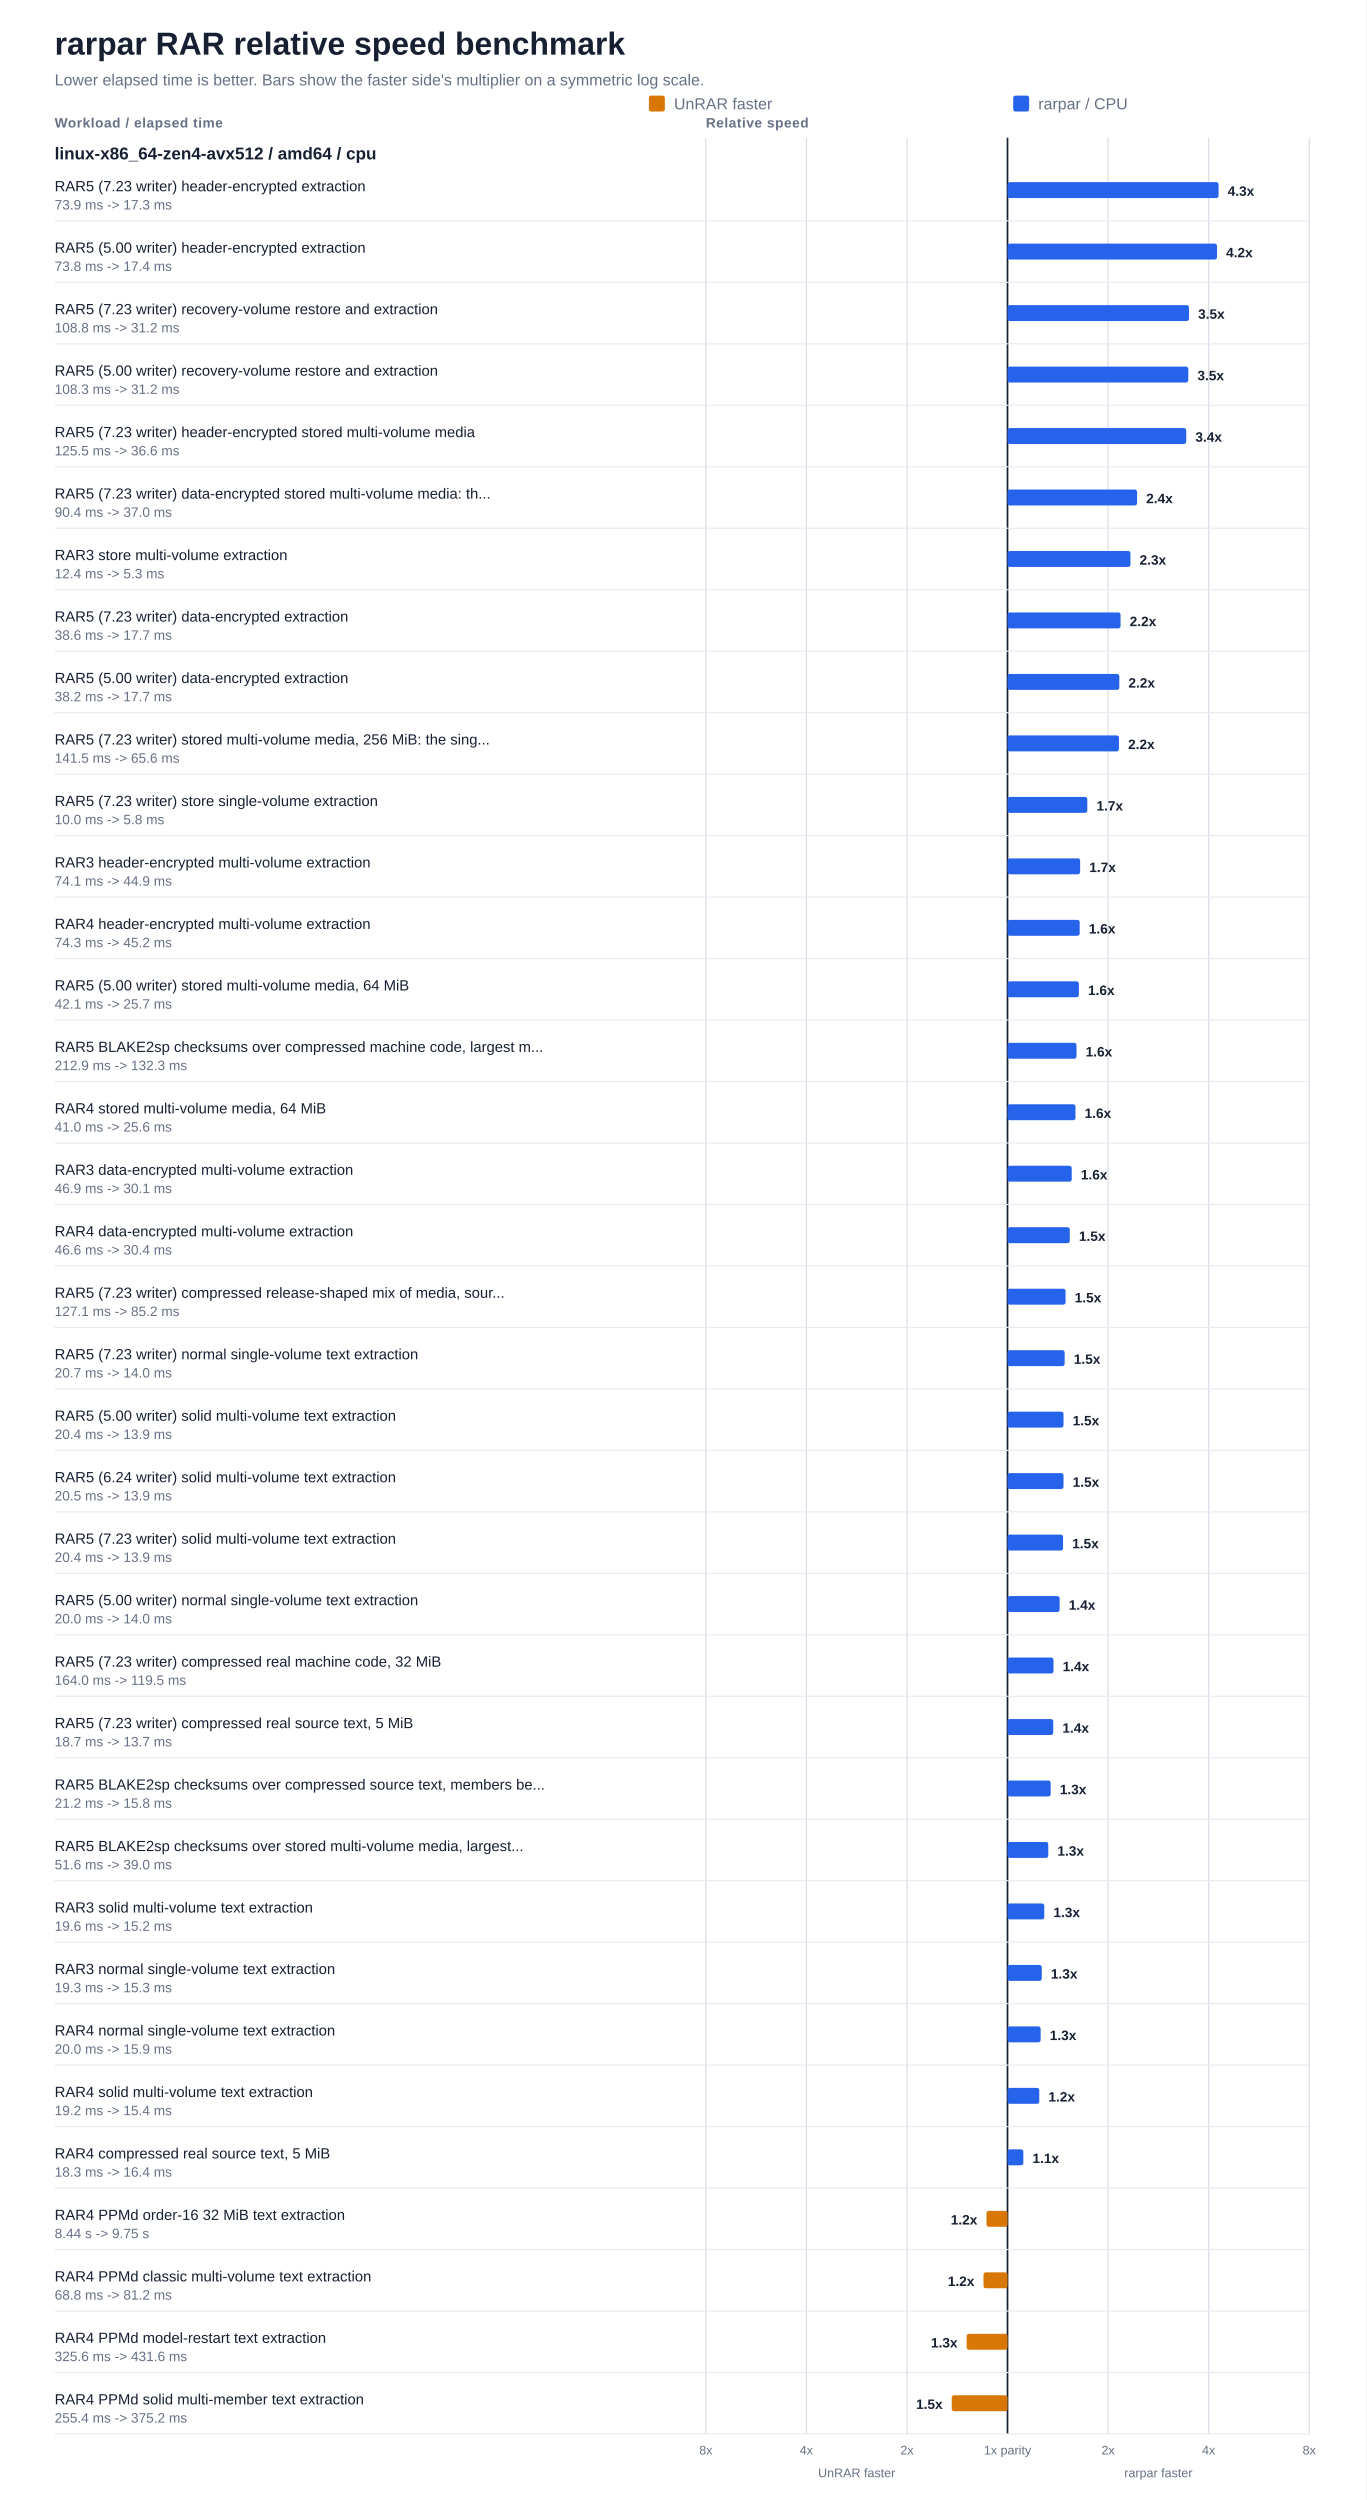
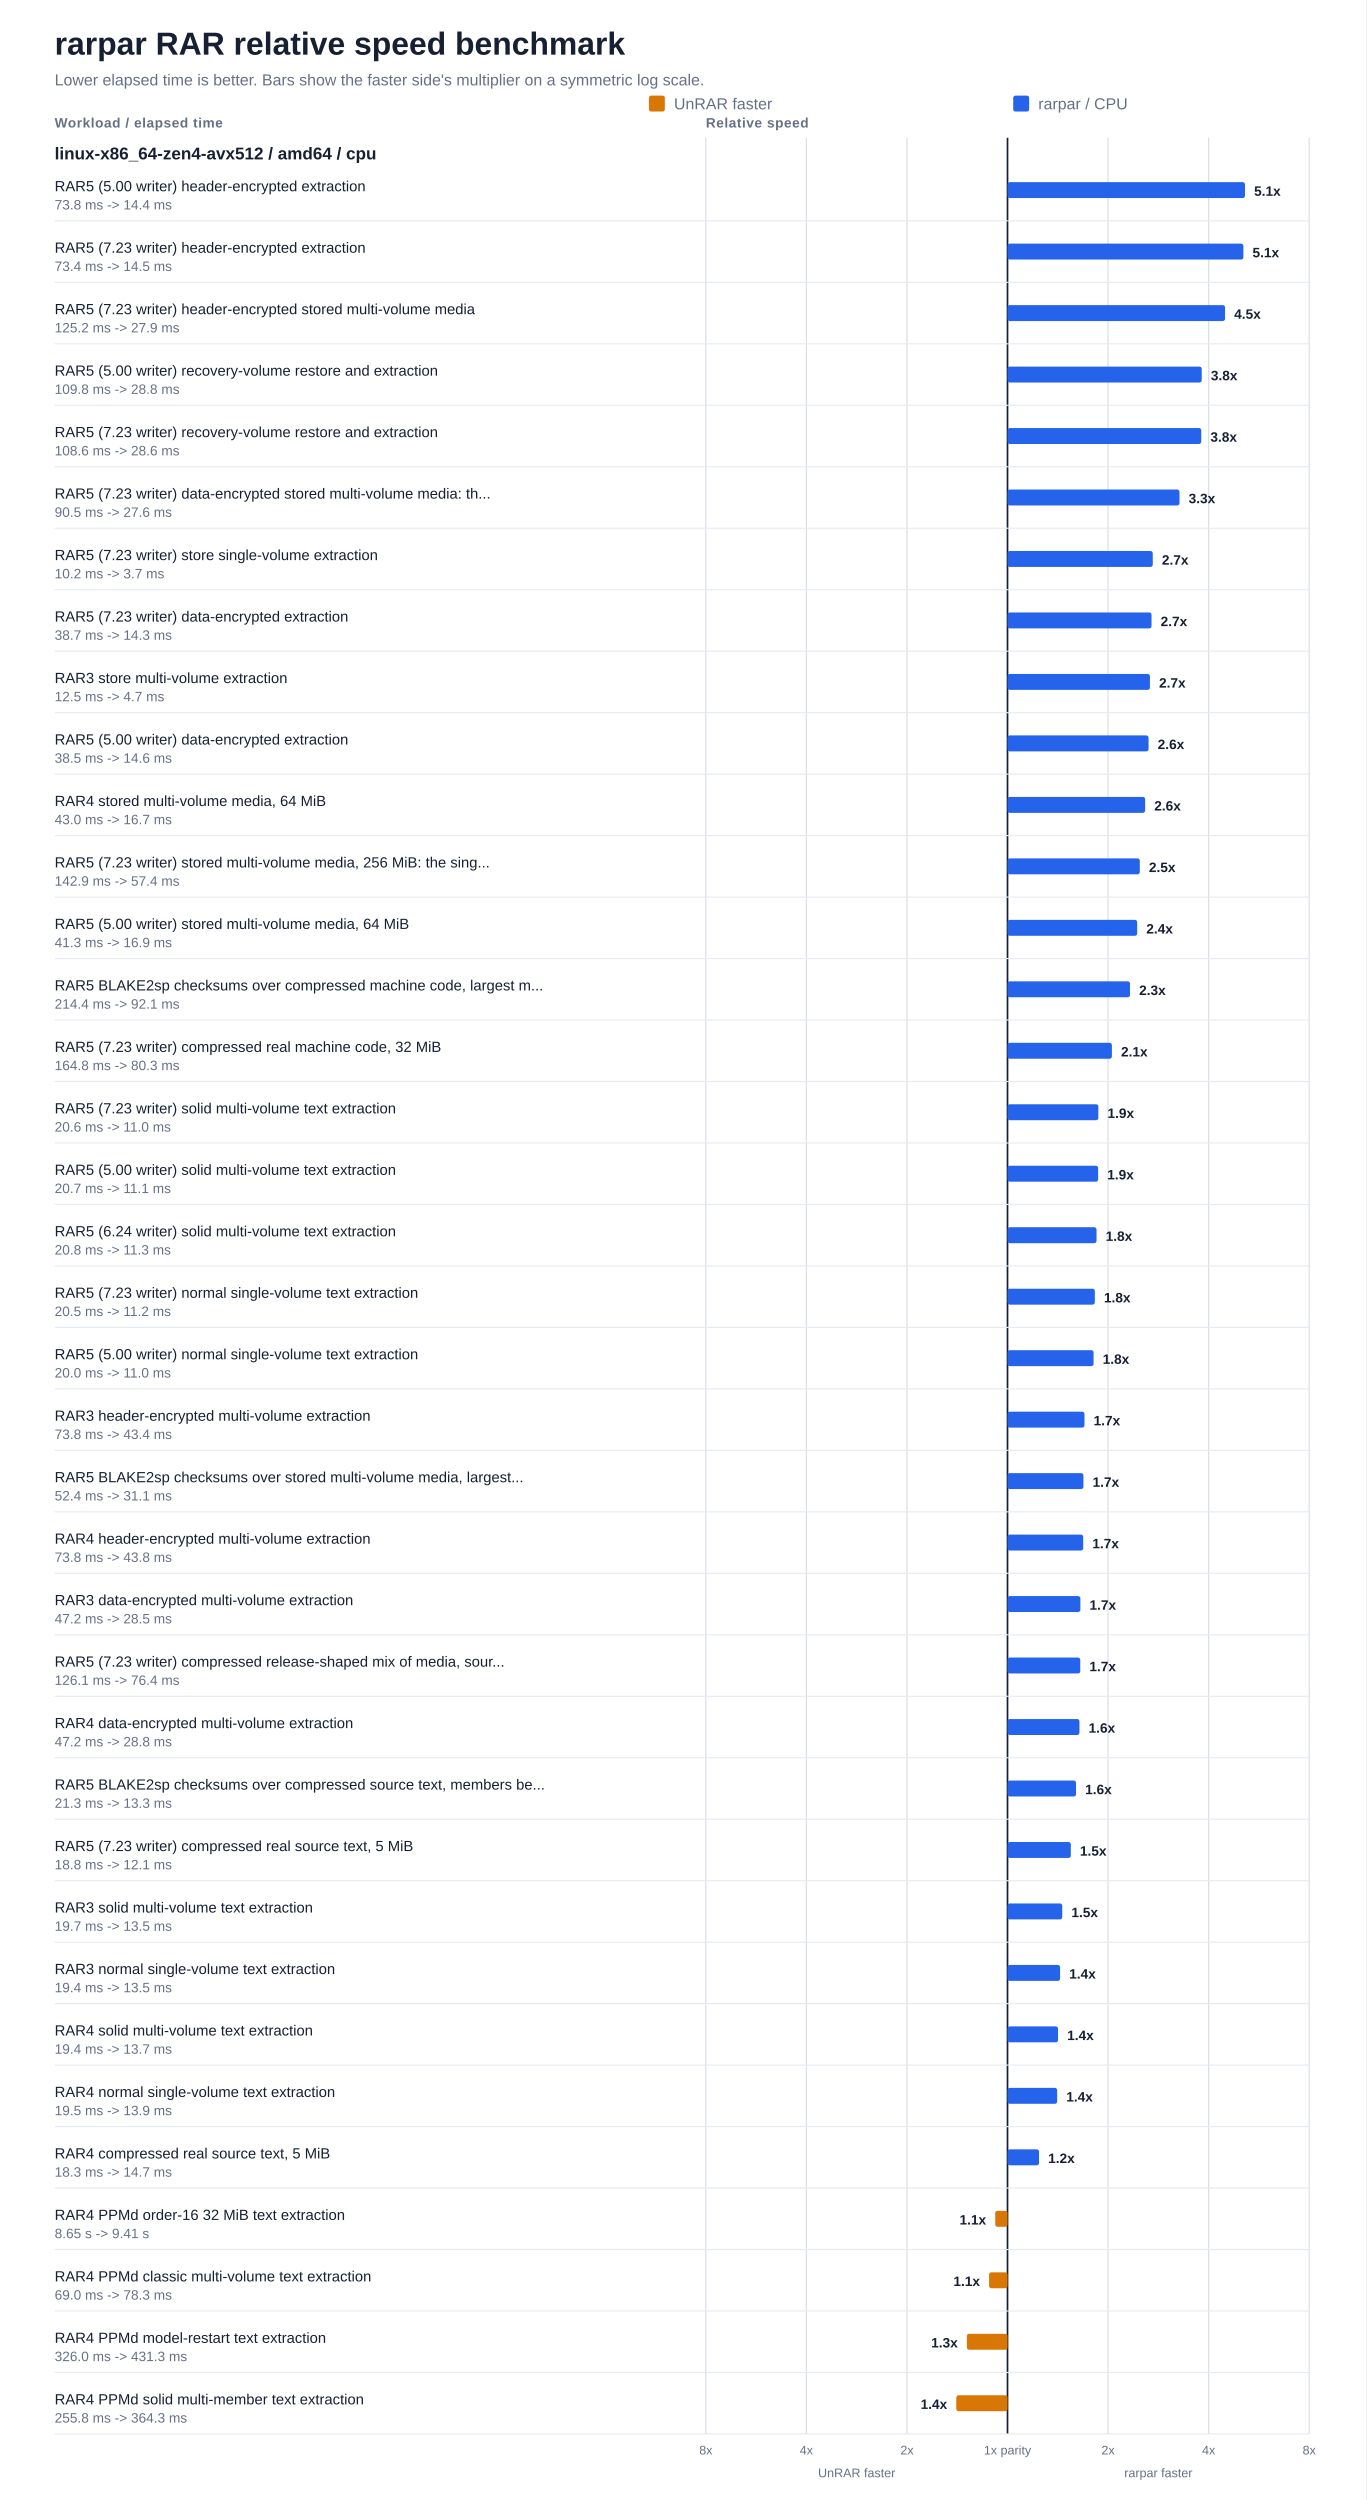
<svg xmlns="http://www.w3.org/2000/svg" width="1200" height="2196" viewBox="0 0 1200 2196" role="img" aria-labelledby="title desc">
  <style>
    .bg { fill: #ffffff; } text { font-family: Arial, sans-serif; fill: #172033; }
    .title { font-size: 28px; font-weight: 600; } .subtitle { font-size: 14px; fill: #667085; }
    .column { font-size: 12px; font-weight: 600; fill: #667085; letter-spacing: .04em; text-transform: uppercase; }
    .machine { font-size: 15px; font-weight: 600; } .workload { font-size: 13px; font-weight: 500; }
    .timing { font-size: 12px; fill: #667085; } .tick { font-size: 11px; fill: #667085; } .ratio { font-size: 12px; font-weight: 600; }
    .grid { stroke: #d7dce5; stroke-width: 1; } .parity { stroke: #172033; stroke-width: 1.5; } .rule { stroke: #e7eaf0; stroke-width: 1; }
    .cpu { fill: #2563eb; } .gpu { fill: #7c3aed; } .slower { fill: #d97706; }
    @media (prefers-color-scheme: dark) { .bg { fill: #0d1117; } text { fill: #e6edf3; } .subtitle, .column, .timing, .tick { fill: #9ca7b5; } .grid { stroke: #30363d; } .parity { stroke: #e6edf3; } .rule { stroke: #21262d; } .cpu { fill: #58a6ff; } .gpu { fill: #bc8cff; } .slower { fill: #f2a65a; } }
  </style>
  <rect class="bg" width="1200" height="2196" />
  <text class="title" x="48" y="48">rarpar RAR relative speed benchmark</text>
  <text class="subtitle" x="48" y="75">Lower elapsed time is better. Bars show the faster side's multiplier on a symmetric log scale.</text>
  <g aria-label="Legend">
    <rect class="slower" x="570" y="84" width="14" height="14" rx="2" />
    <text class="subtitle" x="592" y="96">UnRAR faster</text>
    <rect class="cpu" x="890" y="84" width="14" height="14" rx="2" />
    <text class="subtitle" x="912" y="96">rarpar / CPU</text>
  </g>
  <text class="column" x="48" y="112">Workload / elapsed time</text>
  <text class="column" x="620" y="112">Relative speed</text>
  <g aria-label="Relative speed axis">
    <line class="grid" x1="620.0" y1="121" x2="620.0" y2="2138" />
    <text class="tick" x="620.0" y="2156" text-anchor="middle">8x</text>
    <line class="grid" x1="708.3" y1="121" x2="708.3" y2="2138" />
    <text class="tick" x="708.3" y="2156" text-anchor="middle">4x</text>
    <line class="grid" x1="796.7" y1="121" x2="796.7" y2="2138" />
    <text class="tick" x="796.7" y="2156" text-anchor="middle">2x</text>
    <line class="parity" x1="885.0" y1="121" x2="885.0" y2="2138" />
    <text class="tick" x="885.0" y="2156" text-anchor="middle">1x parity</text>
    <line class="grid" x1="973.3" y1="121" x2="973.3" y2="2138" />
    <text class="tick" x="973.3" y="2156" text-anchor="middle">2x</text>
    <line class="grid" x1="1061.7" y1="121" x2="1061.7" y2="2138" />
    <text class="tick" x="1061.7" y="2156" text-anchor="middle">4x</text>
    <line class="grid" x1="1150.0" y1="121" x2="1150.0" y2="2138" />
    <text class="tick" x="1150.0" y="2156" text-anchor="middle">8x</text>
    <text class="tick" x="752.5" y="2176" text-anchor="middle">UnRAR faster</text>
    <text class="tick" x="1017.5" y="2176" text-anchor="middle">rarpar faster</text>
  </g>
  <g aria-label="RAR benchmarks">
    <text class="machine" x="48" y="140">linux-x86_64-zen4-avx512 / amd64 / cpu</text>
-     <text class="workload" x="48" y="168">RAR5 (7.23 writer) header-encrypted extraction</text>
-     <text class="timing" x="48" y="184">73.9 ms -&gt; 17.3 ms</text>
-     <rect class="cpu" x="885.0" y="160" width="185.4" height="14" rx="2" />
-     <text class="ratio" x="1078.4" y="172">4.3x</text>
+     <text class="workload" x="48" y="168">RAR5 (5.00 writer) header-encrypted extraction</text>
+     <text class="timing" x="48" y="184">73.8 ms -&gt; 14.4 ms</text>
+     <rect class="cpu" x="885.0" y="160" width="208.6" height="14" rx="2" />
+     <text class="ratio" x="1101.6" y="172">5.1x</text>
    <line class="rule" x1="48" y1="194" x2="1150" y2="194" />
-     <text class="workload" x="48" y="222">RAR5 (5.00 writer) header-encrypted extraction</text>
-     <text class="timing" x="48" y="238">73.8 ms -&gt; 17.4 ms</text>
-     <rect class="cpu" x="885.0" y="214" width="184.0" height="14" rx="2" />
-     <text class="ratio" x="1077.0" y="226">4.2x</text>
+     <text class="workload" x="48" y="222">RAR5 (7.23 writer) header-encrypted extraction</text>
+     <text class="timing" x="48" y="238">73.4 ms -&gt; 14.5 ms</text>
+     <rect class="cpu" x="885.0" y="214" width="207.2" height="14" rx="2" />
+     <text class="ratio" x="1100.2" y="226">5.1x</text>
    <line class="rule" x1="48" y1="248" x2="1150" y2="248" />
-     <text class="workload" x="48" y="276">RAR5 (7.23 writer) recovery-volume restore and extraction</text>
-     <text class="timing" x="48" y="292">108.8 ms -&gt; 31.2 ms</text>
-     <rect class="cpu" x="885.0" y="268" width="159.4" height="14" rx="2" />
-     <text class="ratio" x="1052.4" y="280">3.5x</text>
+     <text class="workload" x="48" y="276">RAR5 (7.23 writer) header-encrypted stored multi-volume media</text>
+     <text class="timing" x="48" y="292">125.2 ms -&gt; 27.9 ms</text>
+     <rect class="cpu" x="885.0" y="268" width="191.1" height="14" rx="2" />
+     <text class="ratio" x="1084.1" y="280">4.5x</text>
    <line class="rule" x1="48" y1="302" x2="1150" y2="302" />
    <text class="workload" x="48" y="330">RAR5 (5.00 writer) recovery-volume restore and extraction</text>
-     <text class="timing" x="48" y="346">108.3 ms -&gt; 31.2 ms</text>
-     <rect class="cpu" x="885.0" y="322" width="158.8" height="14" rx="2" />
-     <text class="ratio" x="1051.8" y="334">3.5x</text>
+     <text class="timing" x="48" y="346">109.8 ms -&gt; 28.8 ms</text>
+     <rect class="cpu" x="885.0" y="322" width="170.6" height="14" rx="2" />
+     <text class="ratio" x="1063.6" y="334">3.8x</text>
    <line class="rule" x1="48" y1="356" x2="1150" y2="356" />
-     <text class="workload" x="48" y="384">RAR5 (7.23 writer) header-encrypted stored multi-volume media</text>
-     <text class="timing" x="48" y="400">125.5 ms -&gt; 36.6 ms</text>
-     <rect class="cpu" x="885.0" y="376" width="157.0" height="14" rx="2" />
-     <text class="ratio" x="1050.0" y="388">3.4x</text>
+     <text class="workload" x="48" y="384">RAR5 (7.23 writer) recovery-volume restore and extraction</text>
+     <text class="timing" x="48" y="400">108.6 ms -&gt; 28.6 ms</text>
+     <rect class="cpu" x="885.0" y="376" width="170.2" height="14" rx="2" />
+     <text class="ratio" x="1063.2" y="388">3.8x</text>
    <line class="rule" x1="48" y1="410" x2="1150" y2="410" />
    <text class="workload" x="48" y="438">RAR5 (7.23 writer) data-encrypted stored multi-volume media: th...</text>
-     <text class="timing" x="48" y="454">90.4 ms -&gt; 37.0 ms</text>
-     <rect class="cpu" x="885.0" y="430" width="113.8" height="14" rx="2" />
-     <text class="ratio" x="1006.8" y="442">2.4x</text>
+     <text class="timing" x="48" y="454">90.5 ms -&gt; 27.6 ms</text>
+     <rect class="cpu" x="885.0" y="430" width="151.1" height="14" rx="2" />
+     <text class="ratio" x="1044.1" y="442">3.3x</text>
    <line class="rule" x1="48" y1="464" x2="1150" y2="464" />
-     <text class="workload" x="48" y="492">RAR3 store multi-volume extraction</text>
-     <text class="timing" x="48" y="508">12.4 ms -&gt; 5.3 ms</text>
-     <rect class="cpu" x="885.0" y="484" width="108.0" height="14" rx="2" />
-     <text class="ratio" x="1001.0" y="496">2.3x</text>
+     <text class="workload" x="48" y="492">RAR5 (7.23 writer) store single-volume extraction</text>
+     <text class="timing" x="48" y="508">10.2 ms -&gt; 3.7 ms</text>
+     <rect class="cpu" x="885.0" y="484" width="127.6" height="14" rx="2" />
+     <text class="ratio" x="1020.6" y="496">2.7x</text>
    <line class="rule" x1="48" y1="518" x2="1150" y2="518" />
    <text class="workload" x="48" y="546">RAR5 (7.23 writer) data-encrypted extraction</text>
-     <text class="timing" x="48" y="562">38.6 ms -&gt; 17.7 ms</text>
-     <rect class="cpu" x="885.0" y="538" width="99.3" height="14" rx="2" />
-     <text class="ratio" x="992.3" y="550">2.2x</text>
+     <text class="timing" x="48" y="562">38.7 ms -&gt; 14.3 ms</text>
+     <rect class="cpu" x="885.0" y="538" width="126.5" height="14" rx="2" />
+     <text class="ratio" x="1019.5" y="550">2.7x</text>
    <line class="rule" x1="48" y1="572" x2="1150" y2="572" />
-     <text class="workload" x="48" y="600">RAR5 (5.00 writer) data-encrypted extraction</text>
-     <text class="timing" x="48" y="616">38.2 ms -&gt; 17.7 ms</text>
-     <rect class="cpu" x="885.0" y="592" width="98.2" height="14" rx="2" />
-     <text class="ratio" x="991.2" y="604">2.2x</text>
+     <text class="workload" x="48" y="600">RAR3 store multi-volume extraction</text>
+     <text class="timing" x="48" y="616">12.5 ms -&gt; 4.7 ms</text>
+     <rect class="cpu" x="885.0" y="592" width="125.1" height="14" rx="2" />
+     <text class="ratio" x="1018.1" y="604">2.7x</text>
    <line class="rule" x1="48" y1="626" x2="1150" y2="626" />
-     <text class="workload" x="48" y="654">RAR5 (7.23 writer) stored multi-volume media, 256 MiB: the sing...</text>
-     <text class="timing" x="48" y="670">141.5 ms -&gt; 65.6 ms</text>
-     <rect class="cpu" x="885.0" y="646" width="97.9" height="14" rx="2" />
-     <text class="ratio" x="990.9" y="658">2.2x</text>
+     <text class="workload" x="48" y="654">RAR5 (5.00 writer) data-encrypted extraction</text>
+     <text class="timing" x="48" y="670">38.5 ms -&gt; 14.6 ms</text>
+     <rect class="cpu" x="885.0" y="646" width="123.9" height="14" rx="2" />
+     <text class="ratio" x="1016.9" y="658">2.6x</text>
    <line class="rule" x1="48" y1="680" x2="1150" y2="680" />
-     <text class="workload" x="48" y="708">RAR5 (7.23 writer) store single-volume extraction</text>
-     <text class="timing" x="48" y="724">10.0 ms -&gt; 5.8 ms</text>
-     <rect class="cpu" x="885.0" y="700" width="70.1" height="14" rx="2" />
-     <text class="ratio" x="963.1" y="712">1.7x</text>
+     <text class="workload" x="48" y="708">RAR4 stored multi-volume media, 64 MiB</text>
+     <text class="timing" x="48" y="724">43.0 ms -&gt; 16.7 ms</text>
+     <rect class="cpu" x="885.0" y="700" width="120.9" height="14" rx="2" />
+     <text class="ratio" x="1013.9" y="712">2.6x</text>
    <line class="rule" x1="48" y1="734" x2="1150" y2="734" />
-     <text class="workload" x="48" y="762">RAR3 header-encrypted multi-volume extraction</text>
-     <text class="timing" x="48" y="778">74.1 ms -&gt; 44.9 ms</text>
-     <rect class="cpu" x="885.0" y="754" width="63.8" height="14" rx="2" />
-     <text class="ratio" x="956.8" y="766">1.7x</text>
+     <text class="workload" x="48" y="762">RAR5 (7.23 writer) stored multi-volume media, 256 MiB: the sing...</text>
+     <text class="timing" x="48" y="778">142.9 ms -&gt; 57.4 ms</text>
+     <rect class="cpu" x="885.0" y="754" width="116.2" height="14" rx="2" />
+     <text class="ratio" x="1009.2" y="766">2.5x</text>
    <line class="rule" x1="48" y1="788" x2="1150" y2="788" />
-     <text class="workload" x="48" y="816">RAR4 header-encrypted multi-volume extraction</text>
-     <text class="timing" x="48" y="832">74.3 ms -&gt; 45.2 ms</text>
-     <rect class="cpu" x="885.0" y="808" width="63.4" height="14" rx="2" />
-     <text class="ratio" x="956.4" y="820">1.6x</text>
+     <text class="workload" x="48" y="816">RAR5 (5.00 writer) stored multi-volume media, 64 MiB</text>
+     <text class="timing" x="48" y="832">41.3 ms -&gt; 16.9 ms</text>
+     <rect class="cpu" x="885.0" y="808" width="113.9" height="14" rx="2" />
+     <text class="ratio" x="1006.9" y="820">2.4x</text>
    <line class="rule" x1="48" y1="842" x2="1150" y2="842" />
-     <text class="workload" x="48" y="870">RAR5 (5.00 writer) stored multi-volume media, 64 MiB</text>
-     <text class="timing" x="48" y="886">42.1 ms -&gt; 25.7 ms</text>
-     <rect class="cpu" x="885.0" y="862" width="62.7" height="14" rx="2" />
-     <text class="ratio" x="955.7" y="874">1.6x</text>
+     <text class="workload" x="48" y="870">RAR5 BLAKE2sp checksums over compressed machine code, largest m...</text>
+     <text class="timing" x="48" y="886">214.4 ms -&gt; 92.1 ms</text>
+     <rect class="cpu" x="885.0" y="862" width="107.6" height="14" rx="2" />
+     <text class="ratio" x="1000.6" y="874">2.3x</text>
    <line class="rule" x1="48" y1="896" x2="1150" y2="896" />
-     <text class="workload" x="48" y="924">RAR5 BLAKE2sp checksums over compressed machine code, largest m...</text>
-     <text class="timing" x="48" y="940">212.9 ms -&gt; 132.3 ms</text>
-     <rect class="cpu" x="885.0" y="916" width="60.6" height="14" rx="2" />
-     <text class="ratio" x="953.6" y="928">1.6x</text>
+     <text class="workload" x="48" y="924">RAR5 (7.23 writer) compressed real machine code, 32 MiB</text>
+     <text class="timing" x="48" y="940">164.8 ms -&gt; 80.3 ms</text>
+     <rect class="cpu" x="885.0" y="916" width="91.7" height="14" rx="2" />
+     <text class="ratio" x="984.7" y="928">2.1x</text>
    <line class="rule" x1="48" y1="950" x2="1150" y2="950" />
-     <text class="workload" x="48" y="978">RAR4 stored multi-volume media, 64 MiB</text>
-     <text class="timing" x="48" y="994">41.0 ms -&gt; 25.6 ms</text>
-     <rect class="cpu" x="885.0" y="970" width="59.7" height="14" rx="2" />
-     <text class="ratio" x="952.7" y="982">1.6x</text>
+     <text class="workload" x="48" y="978">RAR5 (7.23 writer) solid multi-volume text extraction</text>
+     <text class="timing" x="48" y="994">20.6 ms -&gt; 11.0 ms</text>
+     <rect class="cpu" x="885.0" y="970" width="79.8" height="14" rx="2" />
+     <text class="ratio" x="972.8" y="982">1.9x</text>
    <line class="rule" x1="48" y1="1004" x2="1150" y2="1004" />
-     <text class="workload" x="48" y="1032">RAR3 data-encrypted multi-volume extraction</text>
-     <text class="timing" x="48" y="1048">46.9 ms -&gt; 30.1 ms</text>
-     <rect class="cpu" x="885.0" y="1024" width="56.4" height="14" rx="2" />
-     <text class="ratio" x="949.4" y="1036">1.6x</text>
+     <text class="workload" x="48" y="1032">RAR5 (5.00 writer) solid multi-volume text extraction</text>
+     <text class="timing" x="48" y="1048">20.7 ms -&gt; 11.1 ms</text>
+     <rect class="cpu" x="885.0" y="1024" width="79.6" height="14" rx="2" />
+     <text class="ratio" x="972.6" y="1036">1.9x</text>
    <line class="rule" x1="48" y1="1058" x2="1150" y2="1058" />
-     <text class="workload" x="48" y="1086">RAR4 data-encrypted multi-volume extraction</text>
-     <text class="timing" x="48" y="1102">46.6 ms -&gt; 30.4 ms</text>
-     <rect class="cpu" x="885.0" y="1078" width="54.7" height="14" rx="2" />
-     <text class="ratio" x="947.7" y="1090">1.5x</text>
+     <text class="workload" x="48" y="1086">RAR5 (6.24 writer) solid multi-volume text extraction</text>
+     <text class="timing" x="48" y="1102">20.8 ms -&gt; 11.3 ms</text>
+     <rect class="cpu" x="885.0" y="1078" width="78.2" height="14" rx="2" />
+     <text class="ratio" x="971.2" y="1090">1.8x</text>
    <line class="rule" x1="48" y1="1112" x2="1150" y2="1112" />
-     <text class="workload" x="48" y="1140">RAR5 (7.23 writer) compressed release-shaped mix of media, sour...</text>
-     <text class="timing" x="48" y="1156">127.1 ms -&gt; 85.2 ms</text>
-     <rect class="cpu" x="885.0" y="1132" width="51.0" height="14" rx="2" />
-     <text class="ratio" x="944.0" y="1144">1.5x</text>
+     <text class="workload" x="48" y="1140">RAR5 (7.23 writer) normal single-volume text extraction</text>
+     <text class="timing" x="48" y="1156">20.5 ms -&gt; 11.2 ms</text>
+     <rect class="cpu" x="885.0" y="1132" width="76.7" height="14" rx="2" />
+     <text class="ratio" x="969.7" y="1144">1.8x</text>
    <line class="rule" x1="48" y1="1166" x2="1150" y2="1166" />
-     <text class="workload" x="48" y="1194">RAR5 (7.23 writer) normal single-volume text extraction</text>
-     <text class="timing" x="48" y="1210">20.7 ms -&gt; 14.0 ms</text>
-     <rect class="cpu" x="885.0" y="1186" width="50.2" height="14" rx="2" />
-     <text class="ratio" x="943.2" y="1198">1.5x</text>
+     <text class="workload" x="48" y="1194">RAR5 (5.00 writer) normal single-volume text extraction</text>
+     <text class="timing" x="48" y="1210">20.0 ms -&gt; 11.0 ms</text>
+     <rect class="cpu" x="885.0" y="1186" width="75.6" height="14" rx="2" />
+     <text class="ratio" x="968.6" y="1198">1.8x</text>
    <line class="rule" x1="48" y1="1220" x2="1150" y2="1220" />
-     <text class="workload" x="48" y="1248">RAR5 (5.00 writer) solid multi-volume text extraction</text>
-     <text class="timing" x="48" y="1264">20.4 ms -&gt; 13.9 ms</text>
-     <rect class="cpu" x="885.0" y="1240" width="49.2" height="14" rx="2" />
-     <text class="ratio" x="942.2" y="1252">1.5x</text>
+     <text class="workload" x="48" y="1248">RAR3 header-encrypted multi-volume extraction</text>
+     <text class="timing" x="48" y="1264">73.8 ms -&gt; 43.4 ms</text>
+     <rect class="cpu" x="885.0" y="1240" width="67.6" height="14" rx="2" />
+     <text class="ratio" x="960.6" y="1252">1.7x</text>
    <line class="rule" x1="48" y1="1274" x2="1150" y2="1274" />
-     <text class="workload" x="48" y="1302">RAR5 (6.24 writer) solid multi-volume text extraction</text>
-     <text class="timing" x="48" y="1318">20.5 ms -&gt; 13.9 ms</text>
-     <rect class="cpu" x="885.0" y="1294" width="49.2" height="14" rx="2" />
-     <text class="ratio" x="942.2" y="1306">1.5x</text>
+     <text class="workload" x="48" y="1302">RAR5 BLAKE2sp checksums over stored multi-volume media, largest...</text>
+     <text class="timing" x="48" y="1318">52.4 ms -&gt; 31.1 ms</text>
+     <rect class="cpu" x="885.0" y="1294" width="66.7" height="14" rx="2" />
+     <text class="ratio" x="959.7" y="1306">1.7x</text>
    <line class="rule" x1="48" y1="1328" x2="1150" y2="1328" />
-     <text class="workload" x="48" y="1356">RAR5 (7.23 writer) solid multi-volume text extraction</text>
-     <text class="timing" x="48" y="1372">20.4 ms -&gt; 13.9 ms</text>
-     <rect class="cpu" x="885.0" y="1348" width="48.8" height="14" rx="2" />
-     <text class="ratio" x="941.8" y="1360">1.5x</text>
+     <text class="workload" x="48" y="1356">RAR4 header-encrypted multi-volume extraction</text>
+     <text class="timing" x="48" y="1372">73.8 ms -&gt; 43.8 ms</text>
+     <rect class="cpu" x="885.0" y="1348" width="66.5" height="14" rx="2" />
+     <text class="ratio" x="959.5" y="1360">1.7x</text>
    <line class="rule" x1="48" y1="1382" x2="1150" y2="1382" />
-     <text class="workload" x="48" y="1410">RAR5 (5.00 writer) normal single-volume text extraction</text>
-     <text class="timing" x="48" y="1426">20.0 ms -&gt; 14.0 ms</text>
-     <rect class="cpu" x="885.0" y="1402" width="45.8" height="14" rx="2" />
-     <text class="ratio" x="938.8" y="1414">1.4x</text>
+     <text class="workload" x="48" y="1410">RAR3 data-encrypted multi-volume extraction</text>
+     <text class="timing" x="48" y="1426">47.2 ms -&gt; 28.5 ms</text>
+     <rect class="cpu" x="885.0" y="1402" width="64.0" height="14" rx="2" />
+     <text class="ratio" x="957.0" y="1414">1.7x</text>
    <line class="rule" x1="48" y1="1436" x2="1150" y2="1436" />
-     <text class="workload" x="48" y="1464">RAR5 (7.23 writer) compressed real machine code, 32 MiB</text>
-     <text class="timing" x="48" y="1480">164.0 ms -&gt; 119.5 ms</text>
-     <rect class="cpu" x="885.0" y="1456" width="40.4" height="14" rx="2" />
-     <text class="ratio" x="933.4" y="1468">1.4x</text>
+     <text class="workload" x="48" y="1464">RAR5 (7.23 writer) compressed release-shaped mix of media, sour...</text>
+     <text class="timing" x="48" y="1480">126.1 ms -&gt; 76.4 ms</text>
+     <rect class="cpu" x="885.0" y="1456" width="63.9" height="14" rx="2" />
+     <text class="ratio" x="956.9" y="1468">1.7x</text>
    <line class="rule" x1="48" y1="1490" x2="1150" y2="1490" />
-     <text class="workload" x="48" y="1518">RAR5 (7.23 writer) compressed real source text, 5 MiB</text>
-     <text class="timing" x="48" y="1534">18.7 ms -&gt; 13.7 ms</text>
-     <rect class="cpu" x="885.0" y="1510" width="40.2" height="14" rx="2" />
-     <text class="ratio" x="933.2" y="1522">1.4x</text>
+     <text class="workload" x="48" y="1518">RAR4 data-encrypted multi-volume extraction</text>
+     <text class="timing" x="48" y="1534">47.2 ms -&gt; 28.8 ms</text>
+     <rect class="cpu" x="885.0" y="1510" width="63.2" height="14" rx="2" />
+     <text class="ratio" x="956.2" y="1522">1.6x</text>
    <line class="rule" x1="48" y1="1544" x2="1150" y2="1544" />
    <text class="workload" x="48" y="1572">RAR5 BLAKE2sp checksums over compressed source text, members be...</text>
-     <text class="timing" x="48" y="1588">21.2 ms -&gt; 15.8 ms</text>
-     <rect class="cpu" x="885.0" y="1564" width="37.9" height="14" rx="2" />
-     <text class="ratio" x="930.9" y="1576">1.3x</text>
+     <text class="timing" x="48" y="1588">21.3 ms -&gt; 13.3 ms</text>
+     <rect class="cpu" x="885.0" y="1564" width="60.2" height="14" rx="2" />
+     <text class="ratio" x="953.2" y="1576">1.6x</text>
    <line class="rule" x1="48" y1="1598" x2="1150" y2="1598" />
-     <text class="workload" x="48" y="1626">RAR5 BLAKE2sp checksums over stored multi-volume media, largest...</text>
-     <text class="timing" x="48" y="1642">51.6 ms -&gt; 39.0 ms</text>
-     <rect class="cpu" x="885.0" y="1618" width="35.8" height="14" rx="2" />
-     <text class="ratio" x="928.8" y="1630">1.3x</text>
+     <text class="workload" x="48" y="1626">RAR5 (7.23 writer) compressed real source text, 5 MiB</text>
+     <text class="timing" x="48" y="1642">18.8 ms -&gt; 12.1 ms</text>
+     <rect class="cpu" x="885.0" y="1618" width="55.6" height="14" rx="2" />
+     <text class="ratio" x="948.6" y="1630">1.5x</text>
    <line class="rule" x1="48" y1="1652" x2="1150" y2="1652" />
    <text class="workload" x="48" y="1680">RAR3 solid multi-volume text extraction</text>
-     <text class="timing" x="48" y="1696">19.6 ms -&gt; 15.2 ms</text>
-     <rect class="cpu" x="885.0" y="1672" width="32.3" height="14" rx="2" />
-     <text class="ratio" x="925.3" y="1684">1.3x</text>
+     <text class="timing" x="48" y="1696">19.7 ms -&gt; 13.5 ms</text>
+     <rect class="cpu" x="885.0" y="1672" width="48.1" height="14" rx="2" />
+     <text class="ratio" x="941.1" y="1684">1.5x</text>
    <line class="rule" x1="48" y1="1706" x2="1150" y2="1706" />
    <text class="workload" x="48" y="1734">RAR3 normal single-volume text extraction</text>
-     <text class="timing" x="48" y="1750">19.3 ms -&gt; 15.3 ms</text>
-     <rect class="cpu" x="885.0" y="1726" width="30.1" height="14" rx="2" />
-     <text class="ratio" x="923.1" y="1738">1.3x</text>
+     <text class="timing" x="48" y="1750">19.4 ms -&gt; 13.5 ms</text>
+     <rect class="cpu" x="885.0" y="1726" width="46.2" height="14" rx="2" />
+     <text class="ratio" x="939.2" y="1738">1.4x</text>
    <line class="rule" x1="48" y1="1760" x2="1150" y2="1760" />
-     <text class="workload" x="48" y="1788">RAR4 normal single-volume text extraction</text>
-     <text class="timing" x="48" y="1804">20.0 ms -&gt; 15.9 ms</text>
-     <rect class="cpu" x="885.0" y="1780" width="29.1" height="14" rx="2" />
-     <text class="ratio" x="922.1" y="1792">1.3x</text>
+     <text class="workload" x="48" y="1788">RAR4 solid multi-volume text extraction</text>
+     <text class="timing" x="48" y="1804">19.4 ms -&gt; 13.7 ms</text>
+     <rect class="cpu" x="885.0" y="1780" width="44.4" height="14" rx="2" />
+     <text class="ratio" x="937.4" y="1792">1.4x</text>
    <line class="rule" x1="48" y1="1814" x2="1150" y2="1814" />
-     <text class="workload" x="48" y="1842">RAR4 solid multi-volume text extraction</text>
-     <text class="timing" x="48" y="1858">19.2 ms -&gt; 15.4 ms</text>
-     <rect class="cpu" x="885.0" y="1834" width="27.9" height="14" rx="2" />
-     <text class="ratio" x="920.9" y="1846">1.2x</text>
+     <text class="workload" x="48" y="1842">RAR4 normal single-volume text extraction</text>
+     <text class="timing" x="48" y="1858">19.5 ms -&gt; 13.9 ms</text>
+     <rect class="cpu" x="885.0" y="1834" width="43.6" height="14" rx="2" />
+     <text class="ratio" x="936.6" y="1846">1.4x</text>
    <line class="rule" x1="48" y1="1868" x2="1150" y2="1868" />
    <text class="workload" x="48" y="1896">RAR4 compressed real source text, 5 MiB</text>
-     <text class="timing" x="48" y="1912">18.3 ms -&gt; 16.4 ms</text>
-     <rect class="cpu" x="885.0" y="1888" width="13.9" height="14" rx="2" />
-     <text class="ratio" x="906.9" y="1900">1.1x</text>
+     <text class="timing" x="48" y="1912">18.3 ms -&gt; 14.7 ms</text>
+     <rect class="cpu" x="885.0" y="1888" width="27.7" height="14" rx="2" />
+     <text class="ratio" x="920.7" y="1900">1.2x</text>
    <line class="rule" x1="48" y1="1922" x2="1150" y2="1922" />
    <text class="workload" x="48" y="1950">RAR4 PPMd order-16 32 MiB text extraction</text>
-     <text class="timing" x="48" y="1966">8.44 s -&gt; 9.75 s</text>
-     <rect class="slower" x="866.5" y="1942" width="18.5" height="14" rx="2" />
-     <text class="ratio" x="858.5" y="1954" text-anchor="end">1.2x</text>
+     <text class="timing" x="48" y="1966">8.65 s -&gt; 9.41 s</text>
+     <rect class="slower" x="874.2" y="1942" width="10.8" height="14" rx="2" />
+     <text class="ratio" x="866.2" y="1954" text-anchor="end">1.1x</text>
    <line class="rule" x1="48" y1="1976" x2="1150" y2="1976" />
    <text class="workload" x="48" y="2004">RAR4 PPMd classic multi-volume text extraction</text>
-     <text class="timing" x="48" y="2020">68.8 ms -&gt; 81.2 ms</text>
-     <rect class="slower" x="863.9" y="1996" width="21.1" height="14" rx="2" />
-     <text class="ratio" x="855.9" y="2008" text-anchor="end">1.2x</text>
+     <text class="timing" x="48" y="2020">69.0 ms -&gt; 78.3 ms</text>
+     <rect class="slower" x="868.8" y="1996" width="16.2" height="14" rx="2" />
+     <text class="ratio" x="860.8" y="2008" text-anchor="end">1.1x</text>
    <line class="rule" x1="48" y1="2030" x2="1150" y2="2030" />
    <text class="workload" x="48" y="2058">RAR4 PPMd model-restart text extraction</text>
-     <text class="timing" x="48" y="2074">325.6 ms -&gt; 431.6 ms</text>
-     <rect class="slower" x="849.1" y="2050" width="35.9" height="14" rx="2" />
-     <text class="ratio" x="841.1" y="2062" text-anchor="end">1.3x</text>
+     <text class="timing" x="48" y="2074">326.0 ms -&gt; 431.3 ms</text>
+     <rect class="slower" x="849.3" y="2050" width="35.7" height="14" rx="2" />
+     <text class="ratio" x="841.3" y="2062" text-anchor="end">1.3x</text>
    <line class="rule" x1="48" y1="2084" x2="1150" y2="2084" />
    <text class="workload" x="48" y="2112">RAR4 PPMd solid multi-member text extraction</text>
-     <text class="timing" x="48" y="2128">255.4 ms -&gt; 375.2 ms</text>
-     <rect class="slower" x="836.0" y="2104" width="49.0" height="14" rx="2" />
-     <text class="ratio" x="828.0" y="2116" text-anchor="end">1.5x</text>
+     <text class="timing" x="48" y="2128">255.8 ms -&gt; 364.3 ms</text>
+     <rect class="slower" x="840.0" y="2104" width="45.0" height="14" rx="2" />
+     <text class="ratio" x="832.0" y="2116" text-anchor="end">1.4x</text>
    <line class="rule" x1="48" y1="2138" x2="1150" y2="2138" />
  </g>
</svg>
